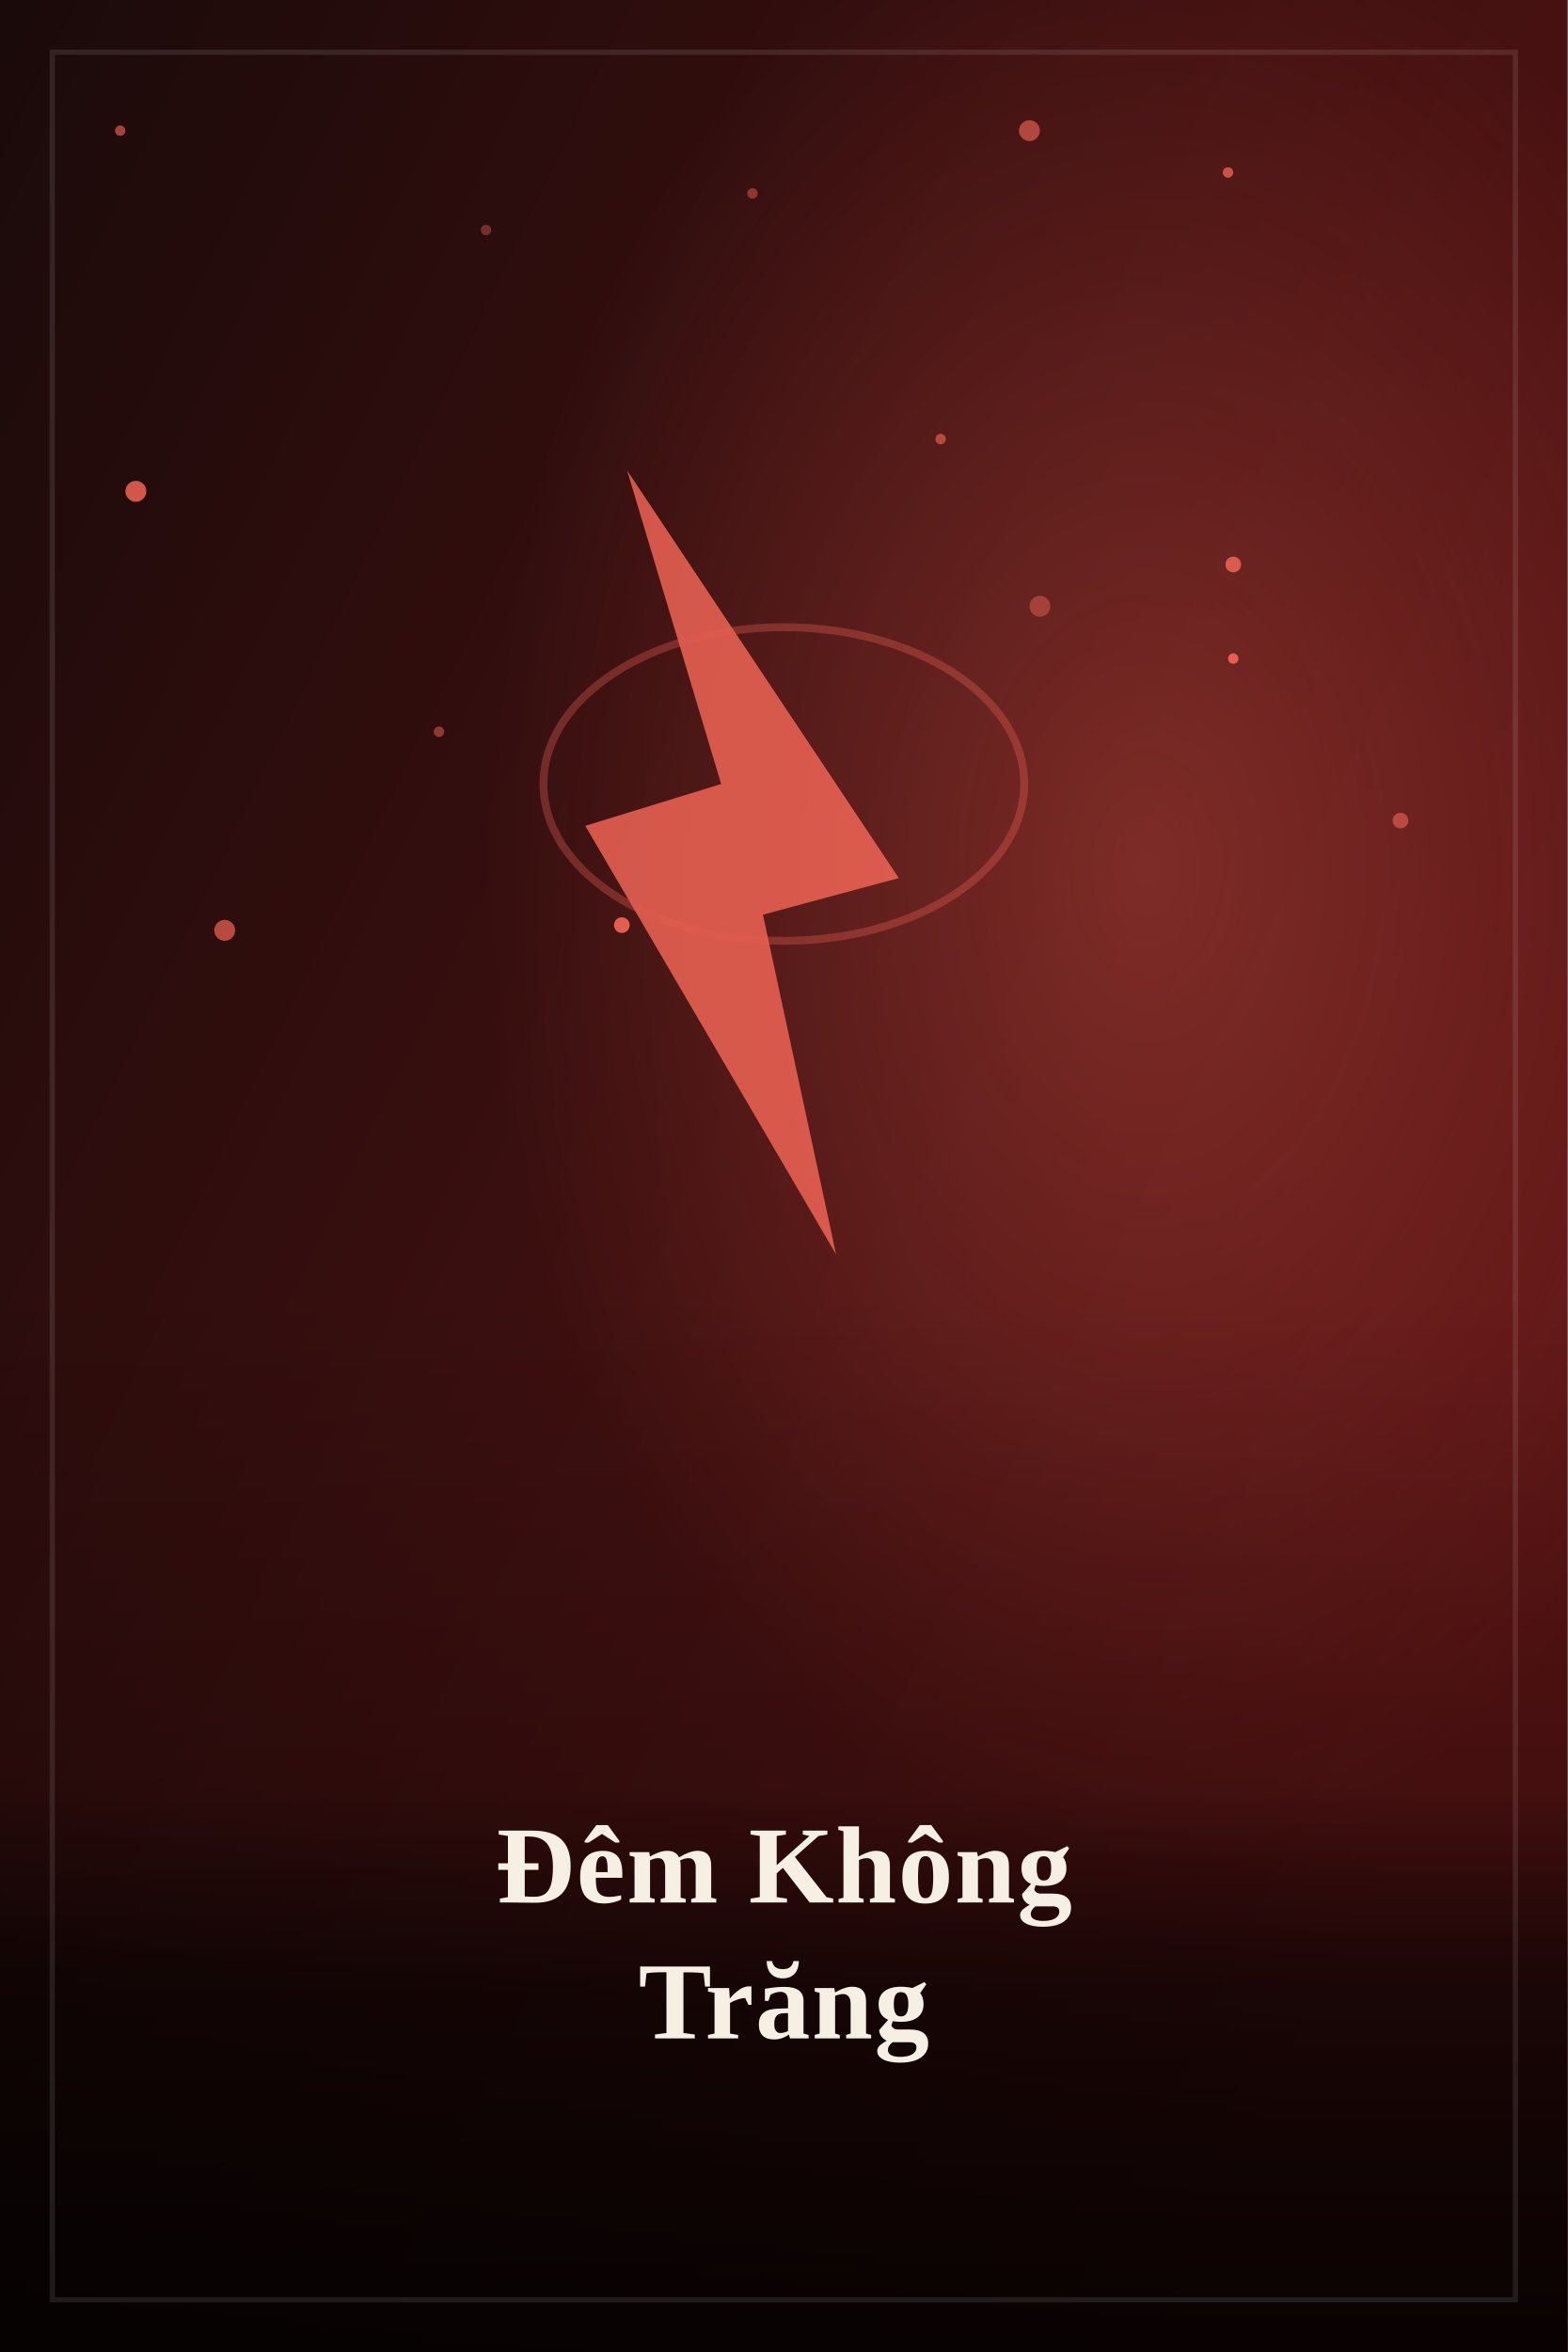
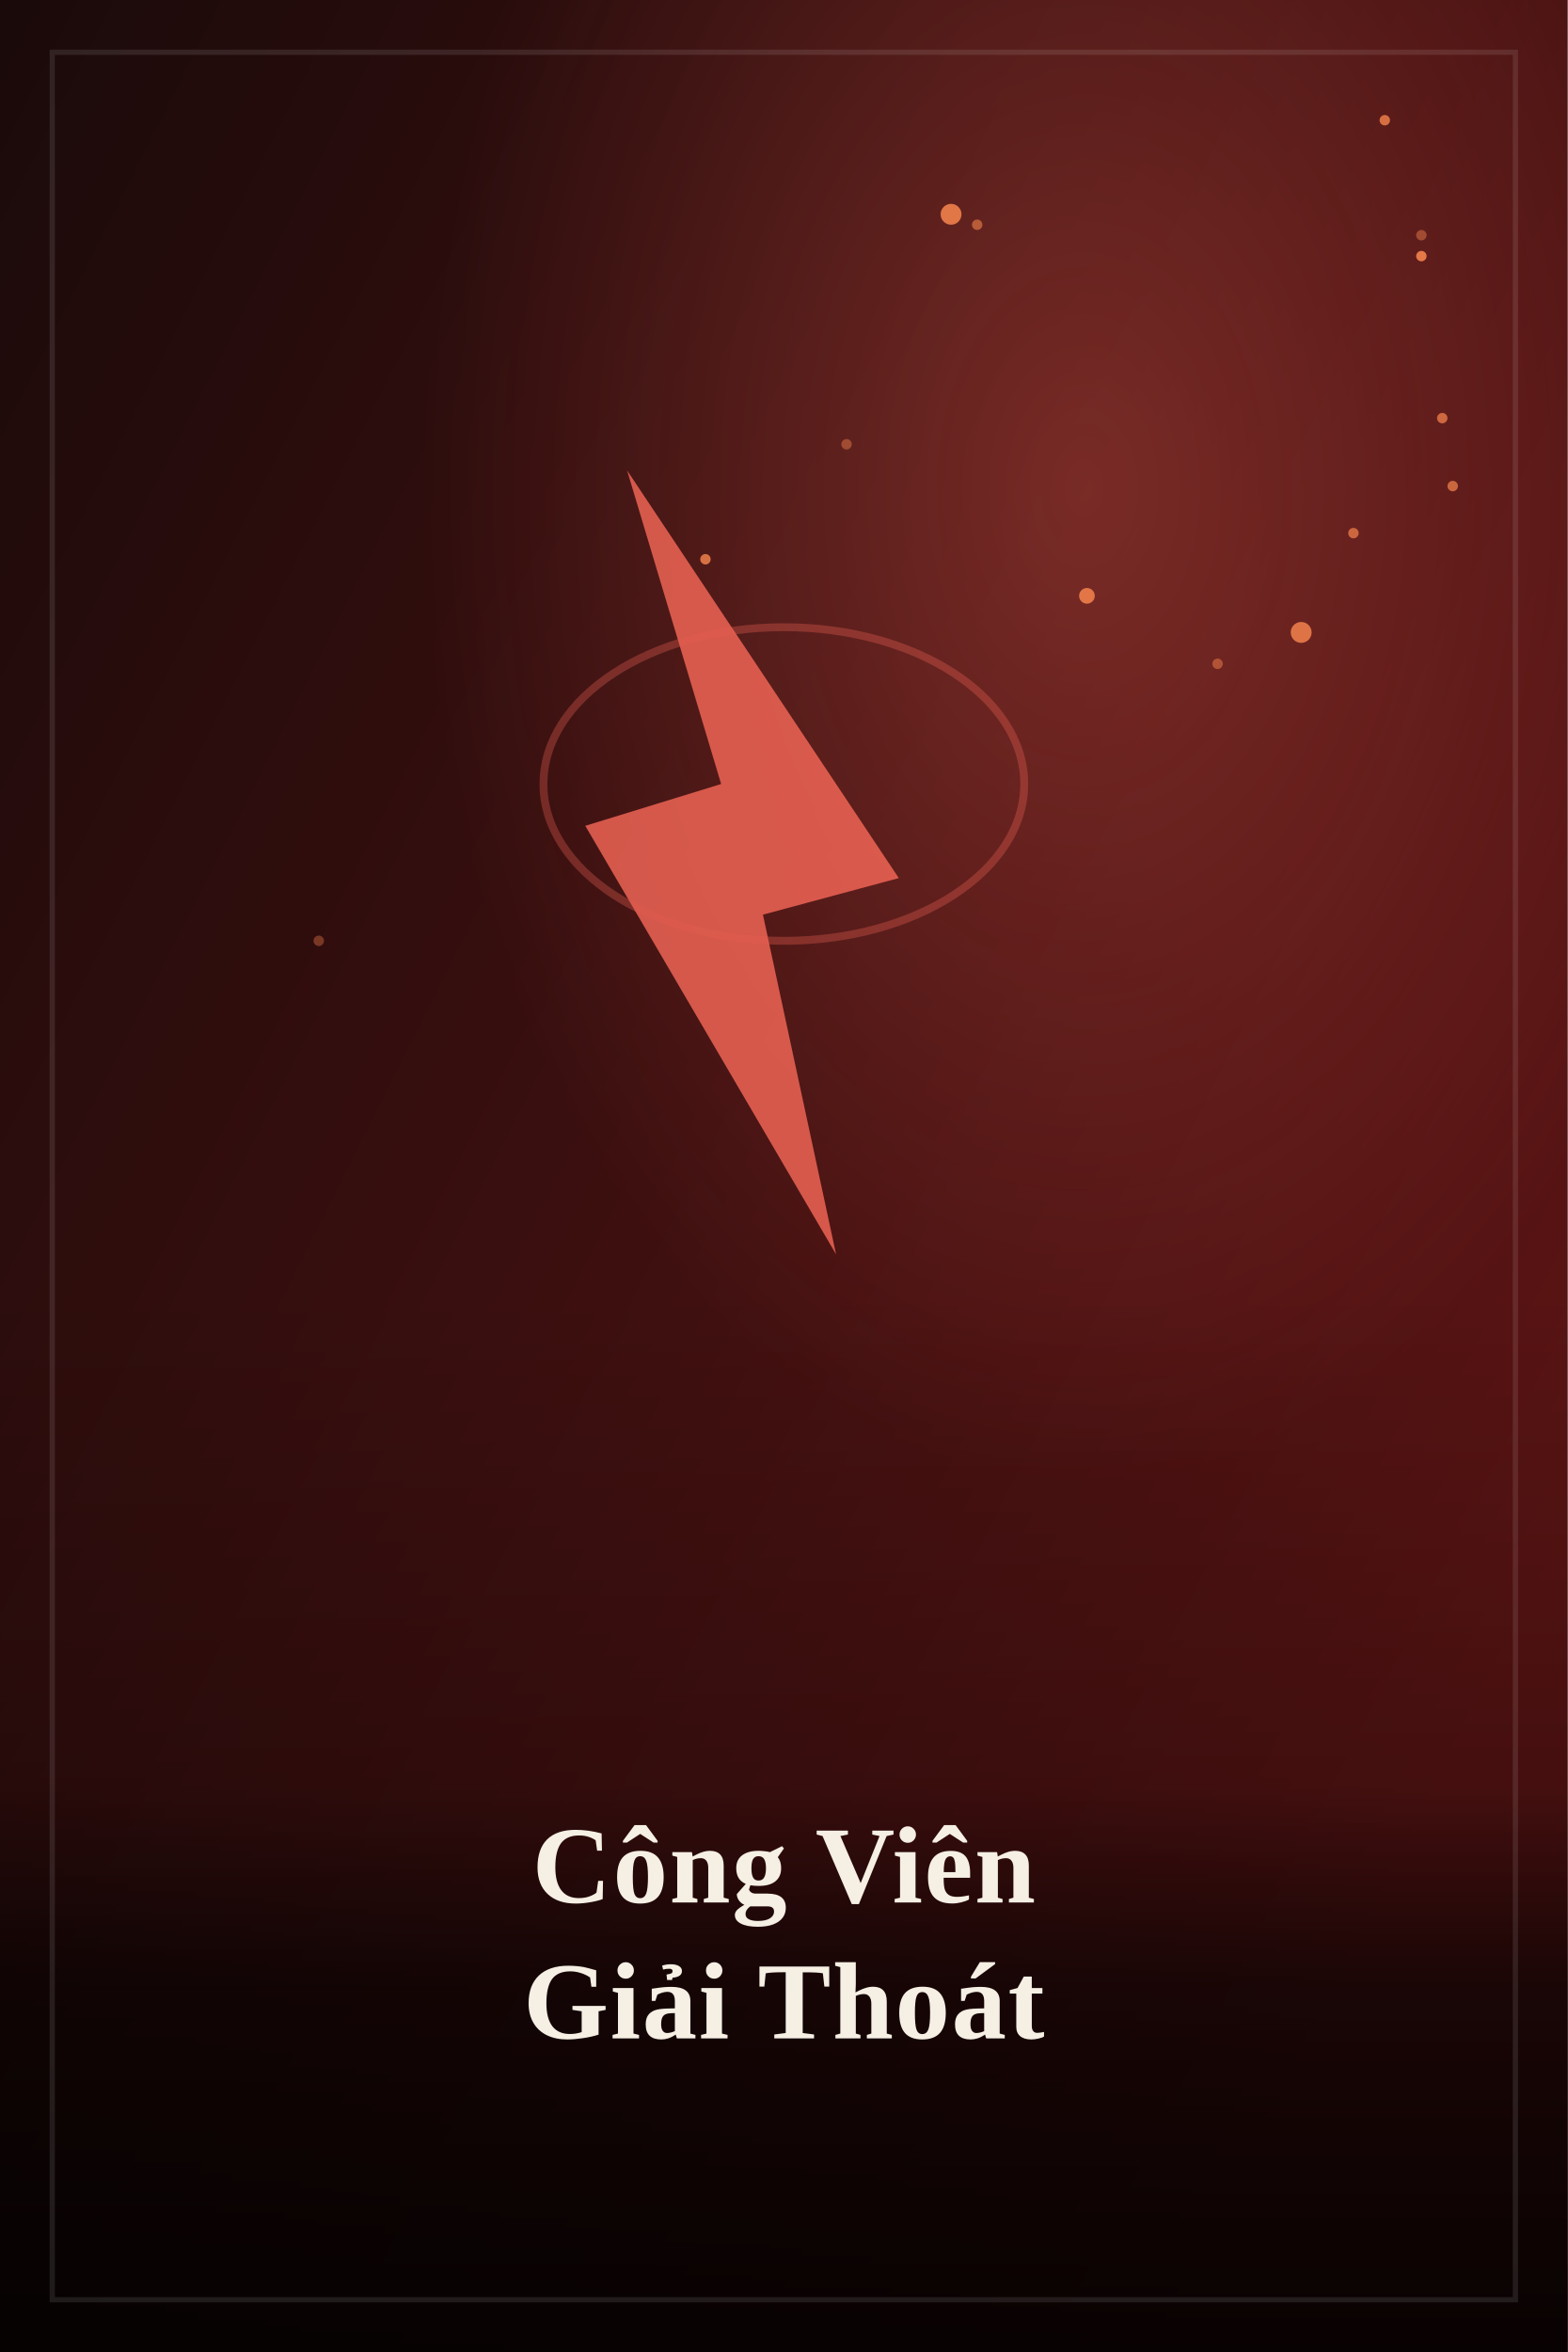
<svg xmlns="http://www.w3.org/2000/svg" viewBox="0 0 300 450">
  <defs>
-     <linearGradient id="bg" x1="0" y1="0" x2="0.96" y2="0.69">
+     <linearGradient id="bg" x1="0" y1="0" x2="0.95" y2="0.72">
      <stop offset="0%" stop-color="#1A0A0A" />
      <stop offset="100%" stop-color="#5C1414" />
    </linearGradient>
-     <radialGradient id="glow" cx="73%" cy="37%" r="70%">
+     <radialGradient id="glow" cx="69%" cy="21%" r="70%">
      <stop offset="0%" stop-color="#FF6B5B" stop-opacity="0.30" />
      <stop offset="60%" stop-color="#FF6B5B" stop-opacity="0" />
    </radialGradient>
    <linearGradient id="vig" x1="0" y1="0" x2="0" y2="1">
      <stop offset="55%" stop-color="#000" stop-opacity="0" />
      <stop offset="100%" stop-color="#000" stop-opacity="0.55" />
    </linearGradient>
    <linearGradient id="fade" x1="0" y1="0" x2="0" y2="1">
      <stop offset="0%" stop-color="#000" stop-opacity="0" />
      <stop offset="35%" stop-color="#000" stop-opacity="0.55" />
      <stop offset="100%" stop-color="#000" stop-opacity="0.78" />
    </linearGradient>
  </defs>
  <rect width="300" height="450" fill="url(#bg)" />
  <rect width="300" height="450" fill="url(#glow)" />
-   <circle cx="84" cy="140" r="1" fill="#FF6B5B" opacity="0.46" />
-   <circle cx="43" cy="178" r="2" fill="#FF6B5B" opacity="0.66" />
-   <circle cx="23" cy="25" r="1" fill="#FF6B5B" opacity="0.59" />
-   <circle cx="235" cy="33" r="1" fill="#FF6B5B" opacity="0.7" />
-   <circle cx="197" cy="25" r="2" fill="#FF6B5B" opacity="0.58" />
-   <circle cx="236" cy="126" r="1" fill="#FF6B5B" opacity="0.83" />
-   <circle cx="268" cy="157" r="1.5" fill="#FF6B5B" opacity="0.52" />
-   <circle cx="199" cy="116" r="2" fill="#FF6B5B" opacity="0.41" />
-   <circle cx="26" cy="94" r="2" fill="#FF6B5B" opacity="0.79" />
-   <circle cx="93" cy="44" r="1" fill="#FF6B5B" opacity="0.36" />
-   <circle cx="144" cy="37" r="1" fill="#FF6B5B" opacity="0.43" />
-   <circle cx="180" cy="84" r="1" fill="#FF6B5B" opacity="0.57" />
-   <circle cx="236" cy="108" r="1.5" fill="#FF6B5B" opacity="0.77" />
-   <circle cx="119" cy="177" r="1.5" fill="#FF6B5B" opacity="0.84" />
+   <circle cx="272" cy="49" r="1" fill="#FF8A50" opacity="0.83" />
+   <circle cx="233" cy="127" r="1" fill="#FF8A50" opacity="0.46" />
+   <circle cx="187" cy="43" r="1" fill="#FF8A50" opacity="0.54" />
+   <circle cx="278" cy="93" r="1" fill="#FF8A50" opacity="0.67" />
+   <circle cx="208" cy="114" r="1.5" fill="#FF8A50" opacity="0.8" />
+   <circle cx="259" cy="102" r="1" fill="#FF8A50" opacity="0.66" />
+   <circle cx="135" cy="107" r="1" fill="#FF8A50" opacity="0.77" />
+   <circle cx="265" cy="23" r="1" fill="#FF8A50" opacity="0.75" />
+   <circle cx="61" cy="180" r="1" fill="#FF8A50" opacity="0.35" />
+   <circle cx="182" cy="41" r="2" fill="#FF8A50" opacity="0.81" />
+   <circle cx="272" cy="45" r="1" fill="#FF8A50" opacity="0.42" />
+   <circle cx="276" cy="80" r="1" fill="#FF8A50" opacity="0.68" />
+   <circle cx="249" cy="121" r="2" fill="#FF8A50" opacity="0.78" />
+   <circle cx="162" cy="85" r="1" fill="#FF8A50" opacity="0.41" />
  <g opacity="0.85">
    <path d="M120 90 L138 150 L112 158 L160 240 L146 175 L172 168 L120 90 Z" fill="#FF6B5B" opacity="0.9" />
    <ellipse cx="150" cy="150" rx="46" ry="30" fill="none" stroke="#FF6B5B" stroke-width="1.5" opacity="0.35" />
  </g>
  <rect width="300" height="450" fill="url(#vig)" />
  <rect x="0" y="342" width="300" height="108" fill="url(#fade)" />
-   <text x="150" y="364" text-anchor="middle" font-family="Georgia, 'Times New Roman', serif" font-weight="700" font-size="21" fill="#f5efe4" letter-spacing="0.3">Đêm Không</text>
-   <text x="150" y="390" text-anchor="middle" font-family="Georgia, 'Times New Roman', serif" font-weight="700" font-size="21" fill="#f5efe4" letter-spacing="0.3">Trăng</text>
+   <text x="150" y="364" text-anchor="middle" font-family="Georgia, 'Times New Roman', serif" font-weight="700" font-size="21" fill="#f5efe4" letter-spacing="0.3">Công Viên</text>
+   <text x="150" y="390" text-anchor="middle" font-family="Georgia, 'Times New Roman', serif" font-weight="700" font-size="21" fill="#f5efe4" letter-spacing="0.3">Giải Thoát</text>
  <rect x="10" y="10" width="280" height="430" fill="none" stroke="#ffffff" stroke-opacity="0.10" stroke-width="1" />
</svg>
